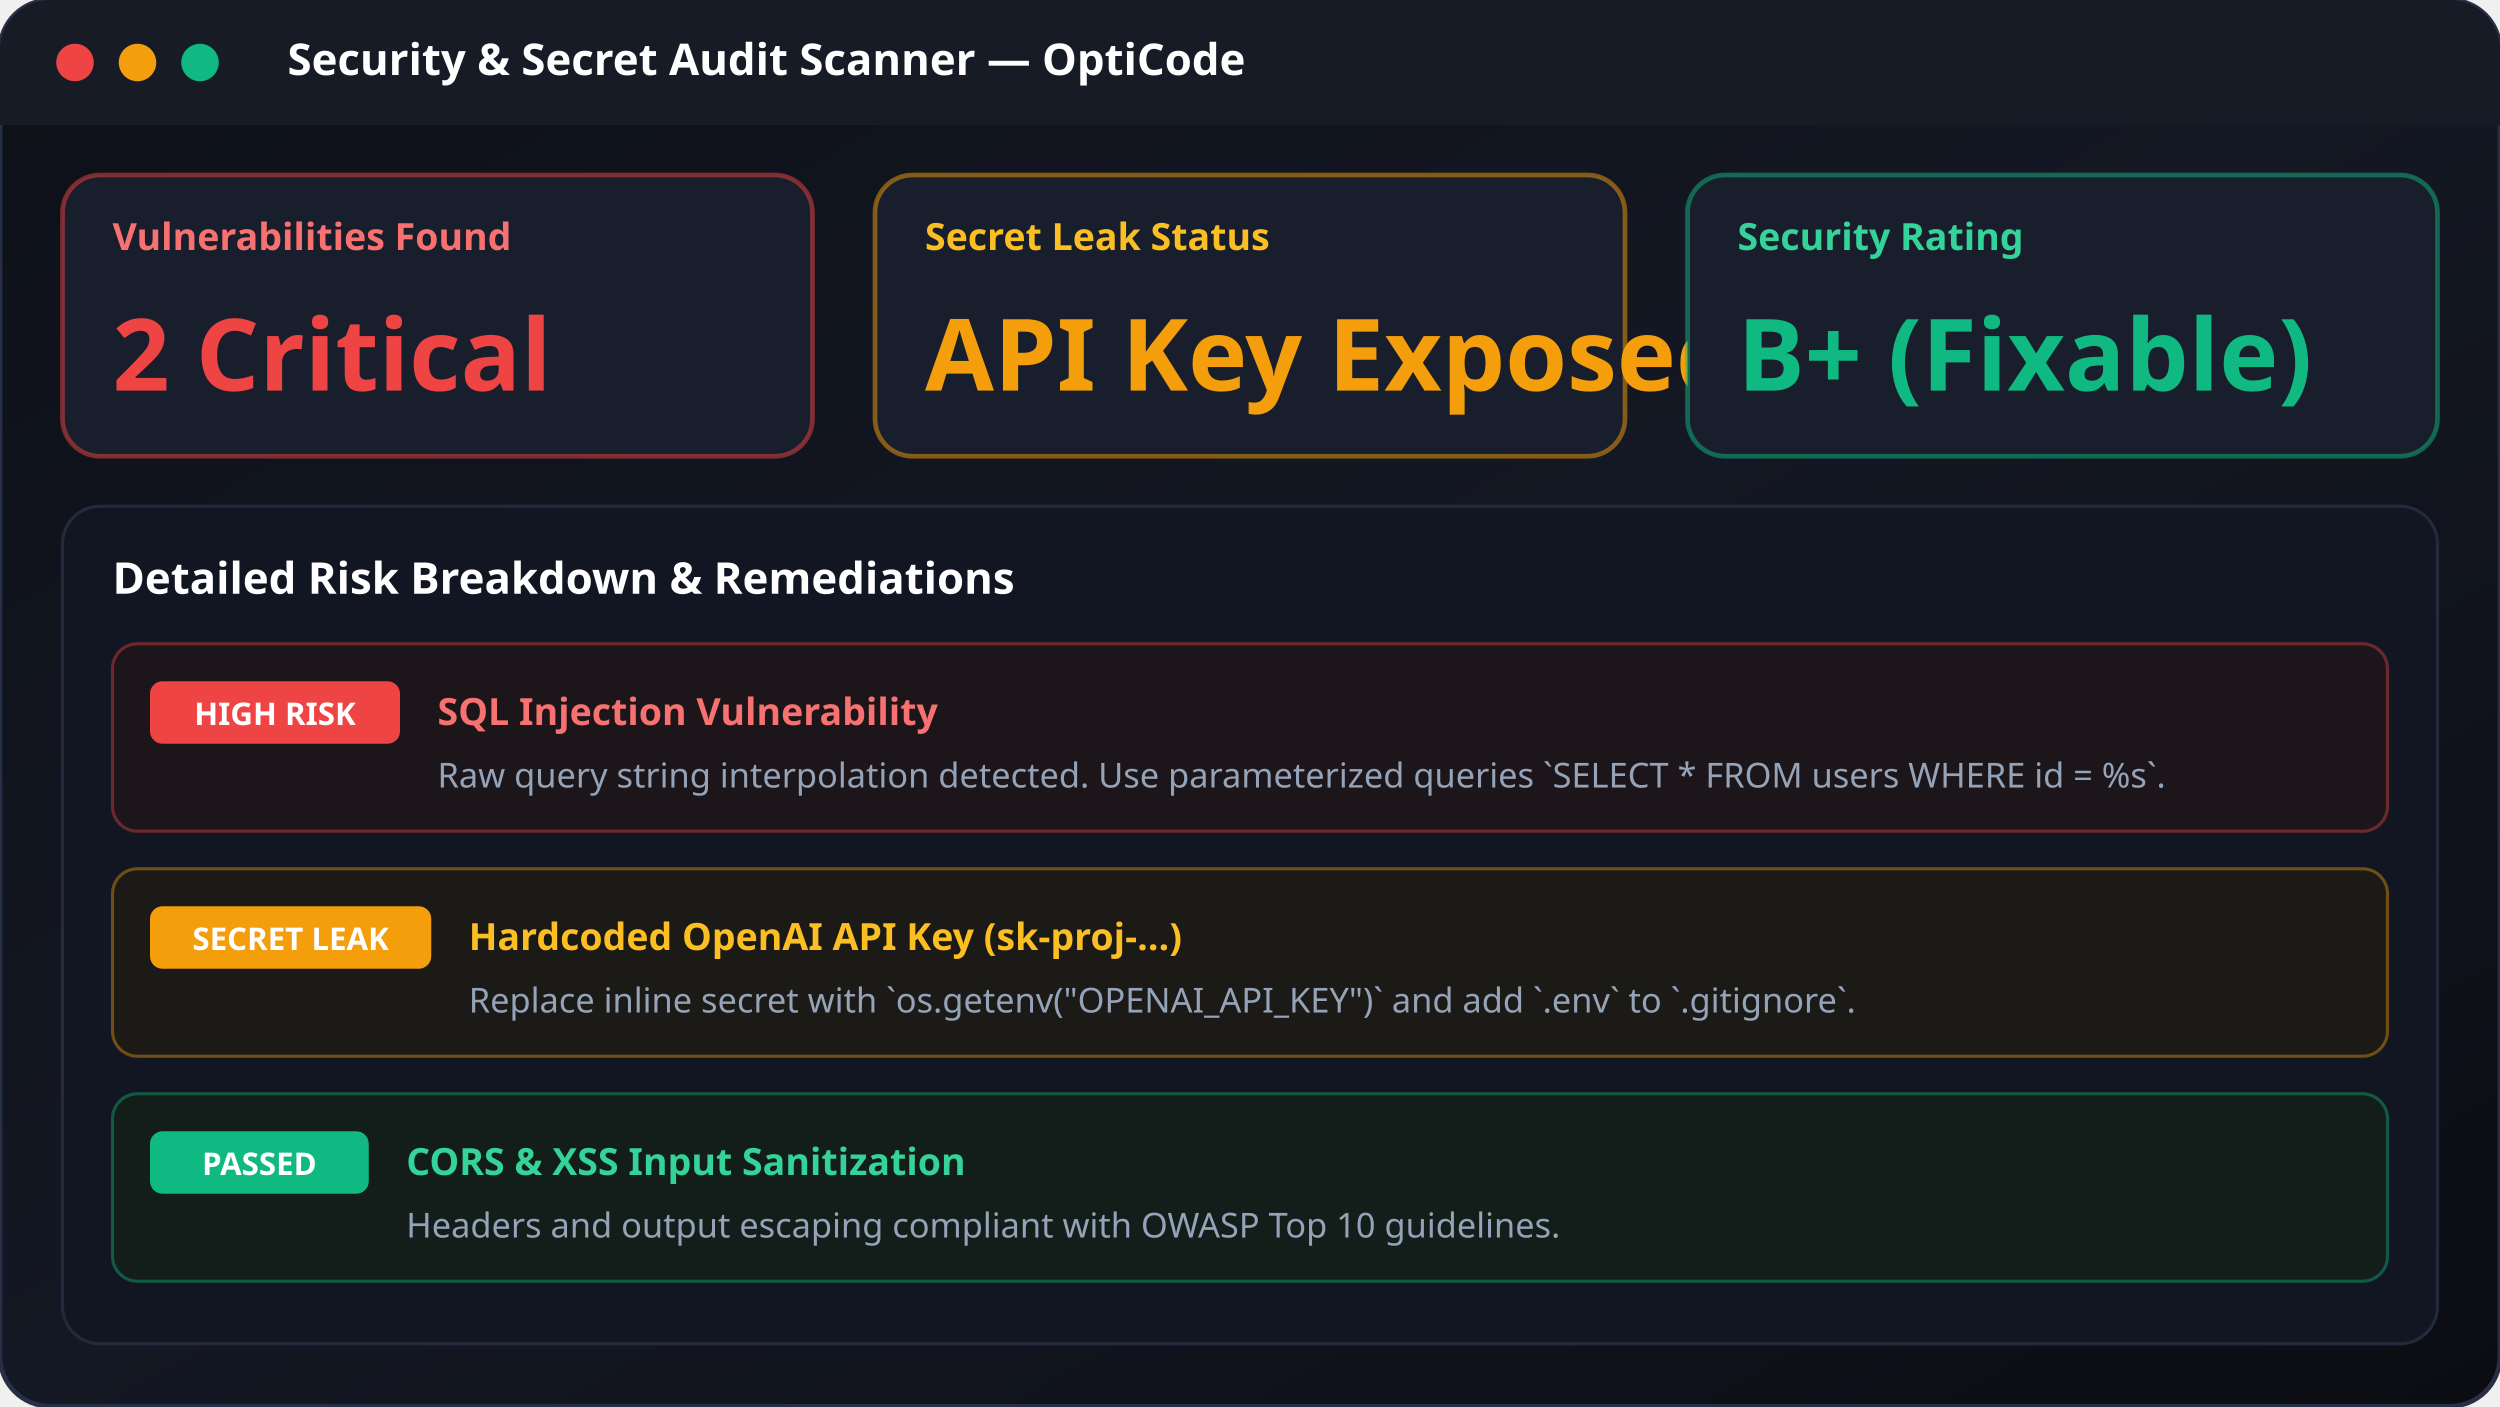
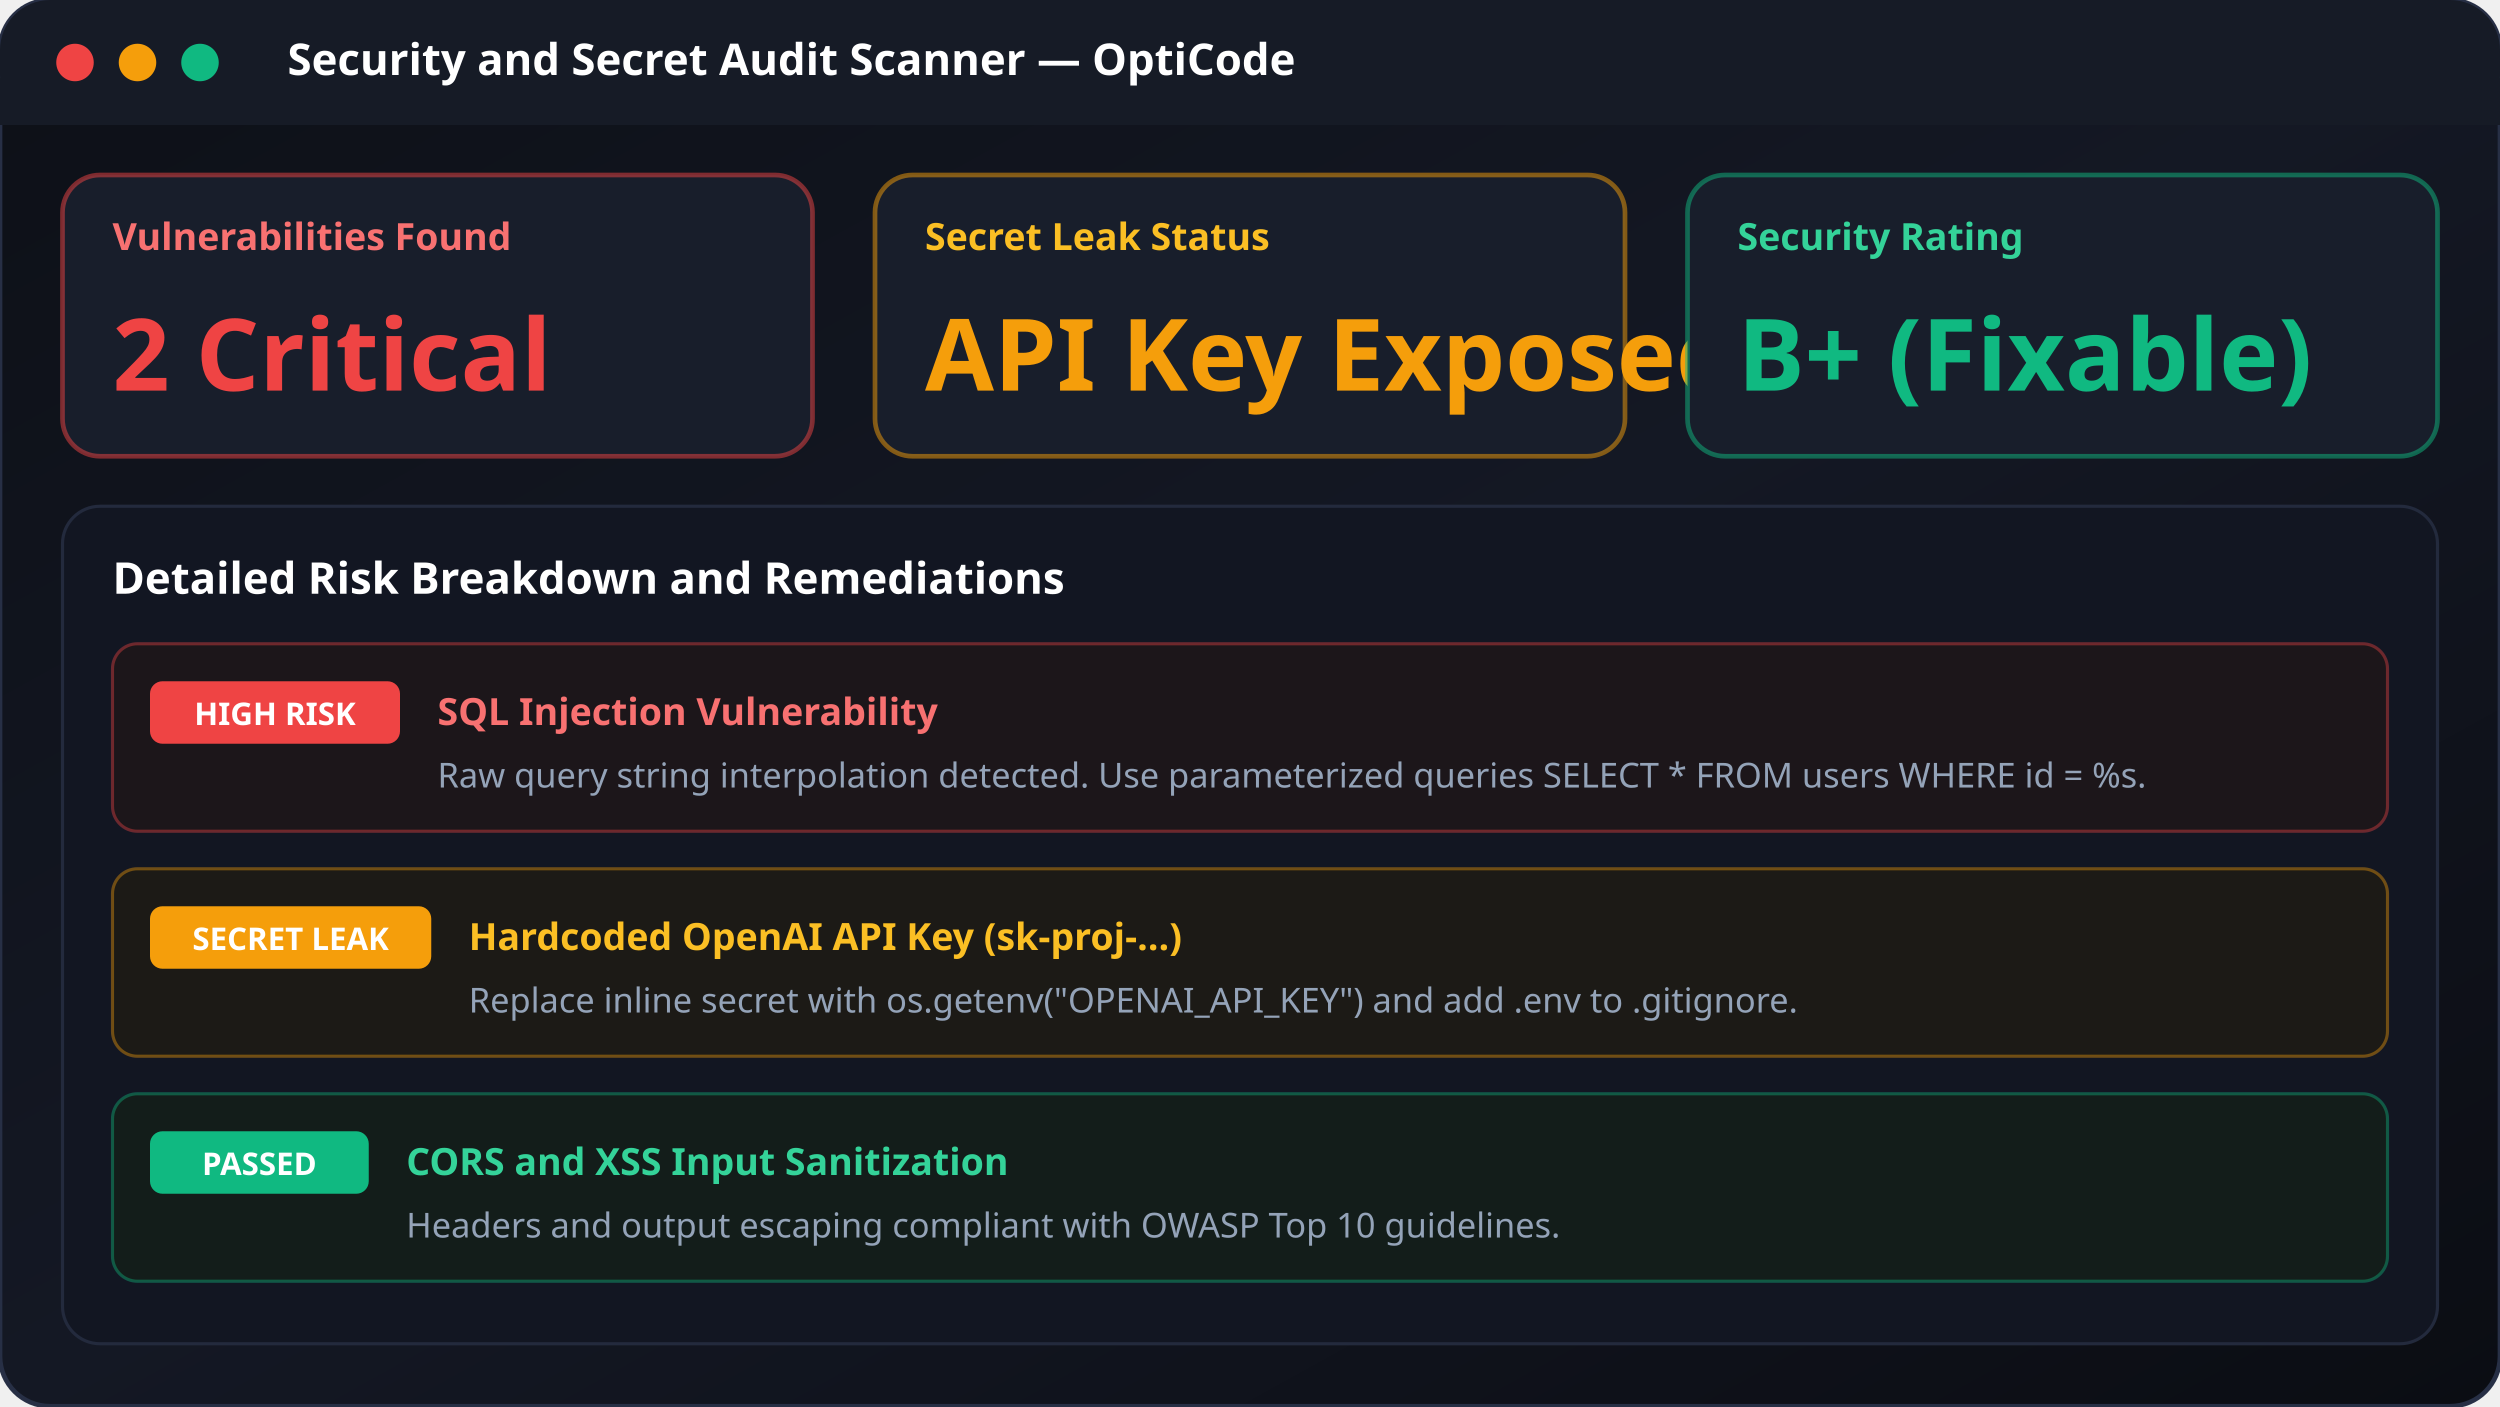
<svg xmlns="http://www.w3.org/2000/svg" viewBox="0 0 800 450" width="100%" height="100%">
  <defs>
    <linearGradient id="bgGrad" x1="0%" y1="0%" x2="100%" y2="100%">
      <stop offset="0%" stop-color="#0d1017" />
      <stop offset="50%" stop-color="#141824" />
      <stop offset="100%" stop-color="#0b0d13" />
    </linearGradient>
  </defs>
  <rect width="800" height="450" rx="16" fill="url(#bgGrad)" stroke="#272f45" stroke-width="1.5" />
  <rect width="800" height="40" rx="16" fill="#161b26" />
  <rect y="25" width="800" height="15" fill="#161b26" />
  <circle cx="24" cy="20" r="6" fill="#ef4444" />
  <circle cx="44" cy="20" r="6" fill="#f59e0b" />
  <circle cx="64" cy="20" r="6" fill="#10b981" />
-   <text x="92" y="24" fill="#ffffff" font-family="system-ui, sans-serif" font-weight="800" font-size="14">Security &amp; Secret Audit Scanner — OptiCode</text>
+   <text x="92" y="24" fill="#ffffff" font-family="system-ui, sans-serif" font-weight="800" font-size="14">Security and Secret Audit Scanner — OptiCode</text>
  <rect x="20" y="56" width="240" height="90" rx="12" fill="#181e2b" stroke="#ef4444" stroke-opacity="0.5" stroke-width="1.5" />
  <text x="36" y="80" fill="#f87171" font-family="system-ui, sans-serif" font-weight="700" font-size="12">Vulnerabilities Found</text>
  <text x="36" y="125" fill="#ef4444" font-family="system-ui, sans-serif" font-weight="900" font-size="32">2 Critical</text>
  <rect x="280" y="56" width="240" height="90" rx="12" fill="#181e2b" stroke="#f59e0b" stroke-opacity="0.5" stroke-width="1.5" />
  <text x="296" y="80" fill="#fbbf24" font-family="system-ui, sans-serif" font-weight="700" font-size="12">Secret Leak Status</text>
  <text x="296" y="125" fill="#f59e0b" font-family="system-ui, sans-serif" font-weight="900" font-size="32">API Key Exposed</text>
  <rect x="540" y="56" width="240" height="90" rx="12" fill="#181e2b" stroke="#10b981" stroke-opacity="0.5" stroke-width="1.5" />
  <text x="556" y="80" fill="#34d399" font-family="system-ui, sans-serif" font-weight="700" font-size="12">Security Rating</text>
  <text x="556" y="125" fill="#10b981" font-family="system-ui, sans-serif" font-weight="900" font-size="32">B+ (Fixable)</text>
  <rect x="20" y="162" width="760" height="268" rx="12" fill="#121622" stroke="#232a3d" stroke-width="1" />
-   <text x="36" y="190" fill="#ffffff" font-family="system-ui, sans-serif" font-weight="700" font-size="14">Detailed Risk Breakdown &amp; Remediations</text>
+   <text x="36" y="190" fill="#ffffff" font-family="system-ui, sans-serif" font-weight="700" font-size="14">Detailed Risk Breakdown and Remediations</text>
  <rect x="36" y="206" width="728" height="60" rx="8" fill="#1c161a" stroke="#ef4444" stroke-opacity="0.4" stroke-width="1" />
  <rect x="48" y="218" width="80" height="20" rx="4" fill="#ef4444" />
  <text x="88" y="232" fill="#ffffff" font-family="system-ui, sans-serif" font-weight="800" font-size="10" text-anchor="middle">HIGH RISK</text>
  <text x="140" y="232" fill="#f87171" font-family="system-ui, sans-serif" font-weight="700" font-size="12">SQL Injection Vulnerability</text>
-   <text x="140" y="252" fill="#94a3b8" font-family="system-ui, sans-serif" font-size="11">Raw query string interpolation detected. Use parameterized queries `SELECT * FROM users WHERE id = %s`.</text>
+   <text x="140" y="252" fill="#94a3b8" font-family="system-ui, sans-serif" font-size="11">Raw query string interpolation detected. Use parameterized queries SELECT * FROM users WHERE id = %s.</text>
  <rect x="36" y="278" width="728" height="60" rx="8" fill="#1c1a16" stroke="#f59e0b" stroke-opacity="0.4" stroke-width="1" />
  <rect x="48" y="290" width="90" height="20" rx="4" fill="#f59e0b" />
  <text x="93" y="304" fill="#ffffff" font-family="system-ui, sans-serif" font-weight="800" font-size="10" text-anchor="middle">SECRET LEAK</text>
  <text x="150" y="304" fill="#fbbf24" font-family="system-ui, sans-serif" font-weight="700" font-size="12">Hardcoded OpenAI API Key (sk-proj-...)</text>
-   <text x="150" y="324" fill="#94a3b8" font-family="system-ui, sans-serif" font-size="11">Replace inline secret with `os.getenv("OPENAI_API_KEY")` and add `.env` to `.gitignore`.</text>
+   <text x="150" y="324" fill="#94a3b8" font-family="system-ui, sans-serif" font-size="11">Replace inline secret with os.getenv("OPENAI_API_KEY") and add .env to .gitignore.</text>
  <rect x="36" y="350" width="728" height="60" rx="8" fill="#131d1a" stroke="#10b981" stroke-opacity="0.4" stroke-width="1" />
  <rect x="48" y="362" width="70" height="20" rx="4" fill="#10b981" />
  <text x="83" y="376" fill="#ffffff" font-family="system-ui, sans-serif" font-weight="800" font-size="10" text-anchor="middle">PASSED</text>
-   <text x="130" y="376" fill="#34d399" font-family="system-ui, sans-serif" font-weight="700" font-size="12">CORS &amp; XSS Input Sanitization</text>
+   <text x="130" y="376" fill="#34d399" font-family="system-ui, sans-serif" font-weight="700" font-size="12">CORS and XSS Input Sanitization</text>
  <text x="130" y="396" fill="#94a3b8" font-family="system-ui, sans-serif" font-size="11">Headers and output escaping compliant with OWASP Top 10 guidelines.</text>
</svg>
